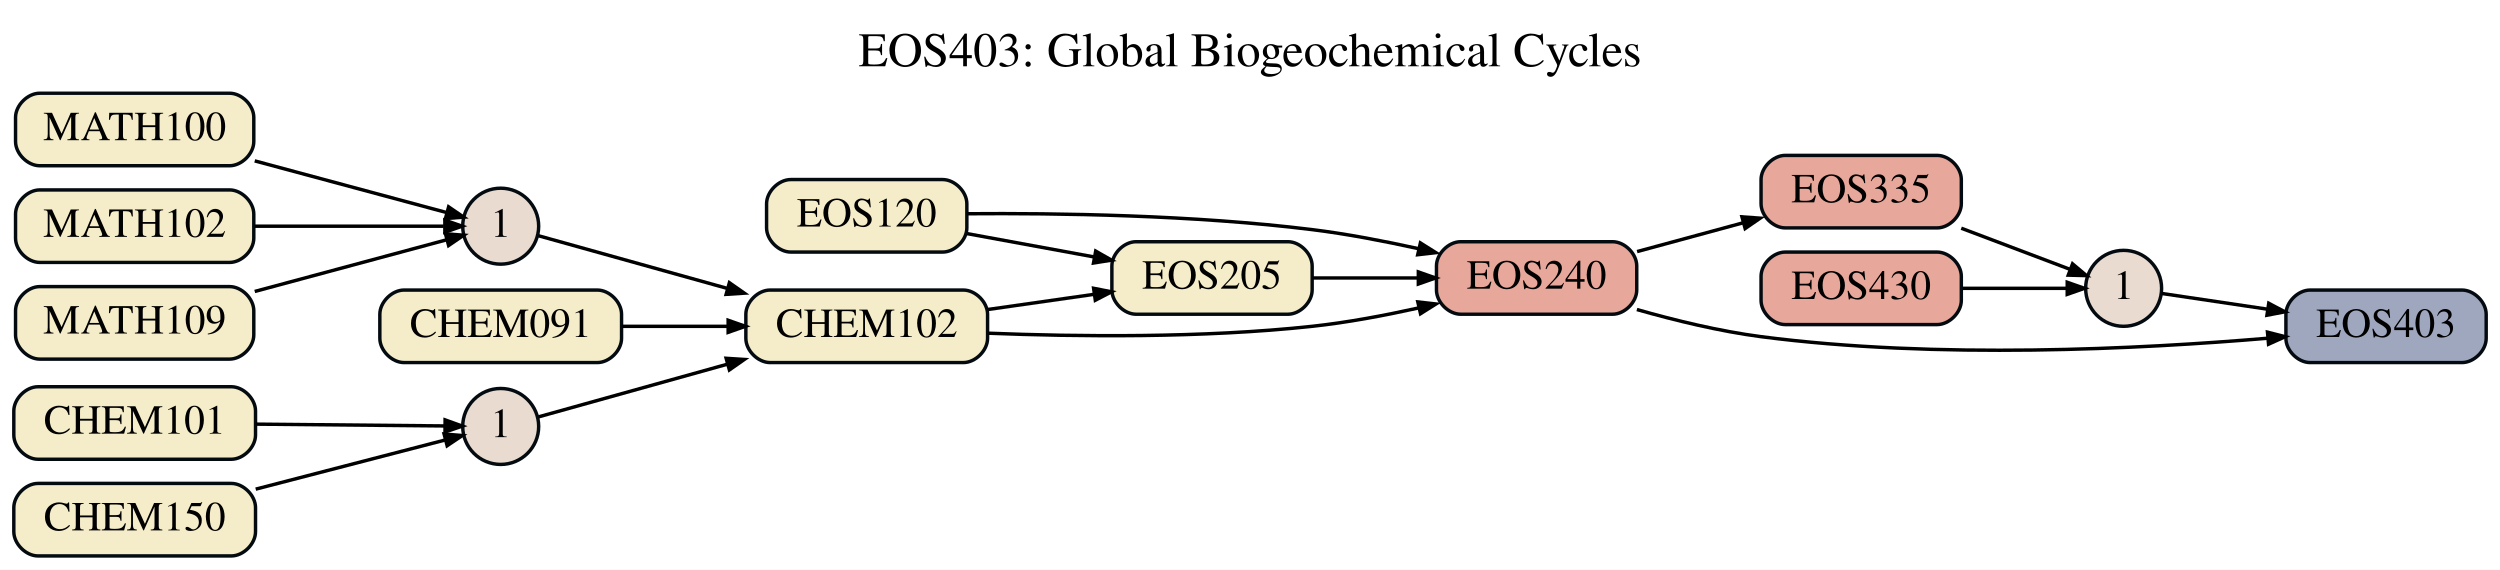
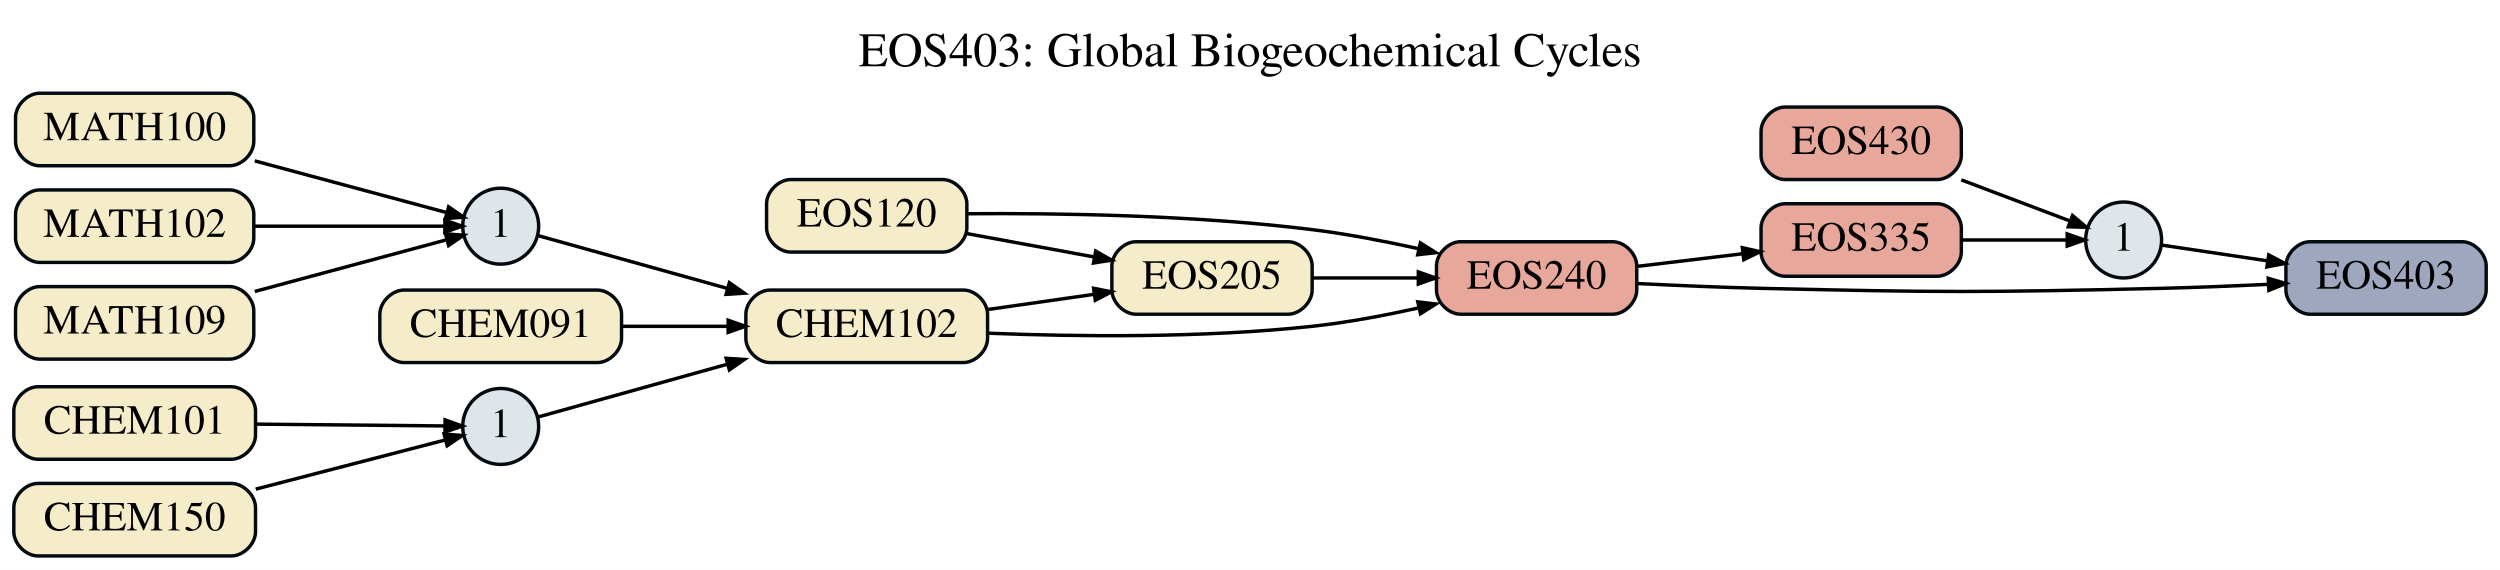
<svg xmlns="http://www.w3.org/2000/svg" width="724pt" height="165pt" viewBox="0.00 0.00 724.00 165.00">
  <g id="graph0" class="graph" transform="scale(1 1) rotate(0) translate(4 161)">
    <polygon fill="white" stroke="transparent" points="-4,4 -4,-161 720,-161 720,4 -4,4" />
    <text text-anchor="middle" x="358" y="-141.8" font-family="Times,serif" font-size="14.00">EOS403: Global Biogeochemical Cycles</text>
    <g id="node1" class="node">
+       <path fill="#e7a79b" stroke="#030a10" d="M557,-130C557,-130 513,-130 513,-130 509.5,-130 506,-126.5 506,-123 506,-123 506,-116 506,-116 506,-112.5 509.5,-109 513,-109 513,-109 557,-109 557,-109 560.5,-109 564,-112.5 564,-116 564,-116 564,-123 564,-123 564,-126.5 560.5,-130 557,-130" />
+       <text text-anchor="middle" x="535" y="-116.4" font-family="Times,serif" font-size="12.00">EOS430</text>
+     </g>
+     <g id="node16" class="node">
+       <ellipse fill="#dfe6e9" stroke="#030a10" cx="611" cy="-91.5" rx="11" ry="11" />
+       <text text-anchor="middle" x="611" y="-88.4" font-family="Times,serif" font-size="12.00">1</text>
+     </g>
+     <g id="edge16" class="edge">
+       <path fill="none" stroke="black" d="M563.98,-108.91C574.65,-104.88 586.39,-100.43 595.34,-97.05" />
+       <polygon fill="black" stroke="black" points="596.21,-98.59 600.26,-95.18 594.97,-95.32 596.21,-98.59" />
+     </g>
+     <g id="node2" class="node">
+       <path fill="#e7a79b" stroke="#030a10" d="M463,-91C463,-91 419,-91 419,-91 415.5,-91 412,-87.5 412,-84 412,-84 412,-77 412,-77 412,-73.5 415.5,-70 419,-70 419,-70 463,-70 463,-70 466.5,-70 470,-73.5 470,-77 470,-77 470,-84 470,-84 470,-87.5 466.5,-91 463,-91" />
+       <text text-anchor="middle" x="441" y="-77.4" font-family="Times,serif" font-size="12.00">EOS240</text>
+     </g>
+     <g id="node4" class="node">
+       <path fill="#e7a79b" stroke="#030a10" d="M557,-102C557,-102 513,-102 513,-102 509.5,-102 506,-98.5 506,-95 506,-95 506,-88 506,-88 506,-84.5 509.5,-81 513,-81 513,-81 557,-81 557,-81 560.5,-81 564,-84.5 564,-88 564,-88 564,-95 564,-95 564,-98.5 560.5,-102 557,-102" />
+       <text text-anchor="middle" x="535" y="-88.4" font-family="Times,serif" font-size="12.00">EOS335</text>
+     </g>
+     <g id="edge12" class="edge">
+       <path fill="none" stroke="black" d="M470.1,-83.86C479.73,-85.01 490.6,-86.31 500.61,-87.51" />
+       <polygon fill="black" stroke="black" points="500.58,-89.27 505.75,-88.12 501,-85.79 500.58,-89.27" />
+     </g>
+     <g id="node5" class="node">
+       <path fill="#9fa7be" stroke="#030a10" d="M709,-91C709,-91 665,-91 665,-91 661.5,-91 658,-87.5 658,-84 658,-84 658,-77 658,-77 658,-73.5 661.5,-70 665,-70 665,-70 709,-70 709,-70 712.5,-70 716,-73.5 716,-77 716,-77 716,-84 716,-84 716,-87.5 712.5,-91 709,-91" />
+       <text text-anchor="middle" x="687" y="-77.4" font-family="Times,serif" font-size="12.00">EOS403</text>
+     </g>
+     <g id="edge13" class="edge">
+       <path fill="none" stroke="black" d="M470.03,-78.9C481.21,-78.34 494.21,-77.78 506,-77.5 557.54,-76.29 570.46,-76.29 622,-77.5 632.04,-77.74 642.95,-78.18 652.88,-78.65" />
+       <polygon fill="black" stroke="black" points="652.89,-80.4 657.97,-78.9 653.06,-76.91 652.89,-80.4" />
+     </g>
+     <g id="node3" class="node">
+       <path fill="#f5edc9" stroke="#030a10" d="M275,-77C275,-77 219,-77 219,-77 215.5,-77 212,-73.5 212,-70 212,-70 212,-63 212,-63 212,-59.5 215.5,-56 219,-56 219,-56 275,-56 275,-56 278.5,-56 282,-59.5 282,-63 282,-63 282,-70 282,-70 282,-73.5 278.5,-77 275,-77" />
+       <text text-anchor="middle" x="247" y="-63.4" font-family="Times,serif" font-size="12.00">CHEM102</text>
+     </g>
+     <g id="edge3" class="edge">
+       <path fill="none" stroke="black" d="M282.06,-64.51C307.92,-63.49 344.3,-63.07 376,-66.5 386.11,-67.59 396.97,-69.63 406.81,-71.82" />
+       <polygon fill="black" stroke="black" points="406.6,-73.56 411.86,-72.97 407.38,-70.15 406.6,-73.56" />
+     </g>
+     <g id="node7" class="node">
+       <path fill="#f5edc9" stroke="#030a10" d="M369,-91C369,-91 325,-91 325,-91 321.5,-91 318,-87.5 318,-84 318,-84 318,-77 318,-77 318,-73.5 321.5,-70 325,-70 325,-70 369,-70 369,-70 372.5,-70 376,-73.5 376,-77 376,-77 376,-84 376,-84 376,-87.5 372.5,-91 369,-91" />
+       <text text-anchor="middle" x="347" y="-77.4" font-family="Times,serif" font-size="12.00">EOS205</text>
+     </g>
+     <g id="edge18" class="edge">
+       <path fill="none" stroke="black" d="M282,-71.36C291.98,-72.78 302.88,-74.34 312.81,-75.76" />
+       <polygon fill="black" stroke="black" points="312.71,-77.51 317.9,-76.49 313.2,-74.05 312.71,-77.51" />
+     </g>
+     <g id="edge15" class="edge">
+       <path fill="none" stroke="black" d="M564.4,-91.5C574.66,-91.5 585.85,-91.5 594.58,-91.5" />
+       <polygon fill="black" stroke="black" points="594.67,-93.25 599.67,-91.5 594.67,-89.75 594.67,-93.25" />
+     </g>
+     <g id="node6" class="node">
      <path fill="#f5edc9" stroke="#030a10" d="M269,-109C269,-109 225,-109 225,-109 221.5,-109 218,-105.5 218,-102 218,-102 218,-95 218,-95 218,-91.5 221.5,-88 225,-88 225,-88 269,-88 269,-88 272.5,-88 276,-91.5 276,-95 276,-95 276,-102 276,-102 276,-105.5 272.5,-109 269,-109" />
      <text text-anchor="middle" x="247" y="-95.4" font-family="Times,serif" font-size="12.00">EOS120</text>
    </g>
-     <g id="node2" class="node">
-       <path fill="#f5edc9" stroke="#030a10" d="M369,-91C369,-91 325,-91 325,-91 321.5,-91 318,-87.5 318,-84 318,-84 318,-77 318,-77 318,-73.5 321.5,-70 325,-70 325,-70 369,-70 369,-70 372.5,-70 376,-73.5 376,-77 376,-77 376,-84 376,-84 376,-87.5 372.5,-91 369,-91" />
-       <text text-anchor="middle" x="347" y="-77.4" font-family="Times,serif" font-size="12.00">EOS205</text>
-     </g>
    <g id="edge1" class="edge">
-       <path fill="none" stroke="black" d="M276.08,-93.34C287.56,-91.23 300.93,-88.78 312.89,-86.58" />
-       <polygon fill="black" stroke="black" points="313.31,-88.28 317.91,-85.66 312.68,-84.84 313.31,-88.28" />
-     </g>
-     <g id="node7" class="node">
-       <path fill="#e7a79b" stroke="#030a10" d="M463,-91C463,-91 419,-91 419,-91 415.5,-91 412,-87.5 412,-84 412,-84 412,-77 412,-77 412,-73.5 415.5,-70 419,-70 419,-70 463,-70 463,-70 466.5,-70 470,-73.5 470,-77 470,-77 470,-84 470,-84 470,-87.5 466.5,-91 463,-91" />
-       <text text-anchor="middle" x="441" y="-77.4" font-family="Times,serif" font-size="12.00">EOS240</text>
-     </g>
-     <g id="edge16" class="edge">
      <path fill="none" stroke="black" d="M276.08,-99.1C302.09,-99.31 341.8,-98.74 376,-94.5 386.09,-93.25 396.94,-91.16 406.79,-88.98" />
      <polygon fill="black" stroke="black" points="407.35,-90.65 411.84,-87.83 406.57,-87.23 407.35,-90.65" />
    </g>
    <g id="edge17" class="edge">
+       <path fill="none" stroke="black" d="M276.08,-93.34C287.56,-91.23 300.93,-88.78 312.89,-86.58" />
+       <polygon fill="black" stroke="black" points="313.31,-88.28 317.91,-85.66 312.68,-84.84 313.31,-88.28" />
+     </g>
+     <g id="edge2" class="edge">
      <path fill="none" stroke="black" d="M376.1,-80.5C385.73,-80.5 396.6,-80.5 406.61,-80.5" />
      <polygon fill="black" stroke="black" points="406.75,-82.25 411.75,-80.5 406.75,-78.75 406.75,-82.25" />
    </g>
-     <g id="node3" class="node">
-       <path fill="#e7a79b" stroke="#030a10" d="M557,-116C557,-116 513,-116 513,-116 509.5,-116 506,-112.5 506,-109 506,-109 506,-102 506,-102 506,-98.5 509.5,-95 513,-95 513,-95 557,-95 557,-95 560.5,-95 564,-98.5 564,-102 564,-102 564,-109 564,-109 564,-112.5 560.5,-116 557,-116" />
-       <text text-anchor="middle" x="535" y="-102.4" font-family="Times,serif" font-size="12.00">EOS335</text>
-     </g>
    <g id="node8" class="node">
-       <ellipse fill="#e9dbd0" stroke="#030a10" cx="611" cy="-77.5" rx="11" ry="11" />
-       <text text-anchor="middle" x="611" y="-74.4" font-family="Times,serif" font-size="12.00">1</text>
-     </g>
-     <g id="edge6" class="edge">
-       <path fill="none" stroke="black" d="M563.98,-94.91C574.65,-90.88 586.39,-86.43 595.34,-83.05" />
-       <polygon fill="black" stroke="black" points="596.21,-84.59 600.26,-81.18 594.97,-81.32 596.21,-84.59" />
-     </g>
-     <g id="node4" class="node">
-       <path fill="#9fa7be" stroke="#030a10" d="M709,-77C709,-77 665,-77 665,-77 661.5,-77 658,-73.5 658,-70 658,-70 658,-63 658,-63 658,-59.5 661.5,-56 665,-56 665,-56 709,-56 709,-56 712.5,-56 716,-59.5 716,-63 716,-63 716,-70 716,-70 716,-73.5 712.5,-77 709,-77" />
-       <text text-anchor="middle" x="687" y="-63.4" font-family="Times,serif" font-size="12.00">EOS403</text>
-     </g>
-     <g id="node5" class="node">
-       <path fill="#f5edc9" stroke="#030a10" d="M275,-77C275,-77 219,-77 219,-77 215.5,-77 212,-73.5 212,-70 212,-70 212,-63 212,-63 212,-59.5 215.5,-56 219,-56 219,-56 275,-56 275,-56 278.5,-56 282,-59.5 282,-63 282,-63 282,-70 282,-70 282,-73.5 278.5,-77 275,-77" />
-       <text text-anchor="middle" x="247" y="-63.4" font-family="Times,serif" font-size="12.00">CHEM102</text>
-     </g>
-     <g id="edge2" class="edge">
-       <path fill="none" stroke="black" d="M282,-71.36C291.98,-72.78 302.88,-74.34 312.81,-75.76" />
-       <polygon fill="black" stroke="black" points="312.71,-77.51 317.9,-76.49 313.2,-74.05 312.71,-77.51" />
-     </g>
-     <g id="edge18" class="edge">
-       <path fill="none" stroke="black" d="M282.06,-64.51C307.92,-63.49 344.3,-63.07 376,-66.5 386.11,-67.59 396.97,-69.63 406.81,-71.82" />
-       <polygon fill="black" stroke="black" points="406.6,-73.56 411.86,-72.97 407.38,-70.15 406.6,-73.56" />
-     </g>
-     <g id="node6" class="node">
-       <path fill="#e7a79b" stroke="#030a10" d="M557,-88C557,-88 513,-88 513,-88 509.5,-88 506,-84.5 506,-81 506,-81 506,-74 506,-74 506,-70.5 509.5,-67 513,-67 513,-67 557,-67 557,-67 560.5,-67 564,-70.5 564,-74 564,-74 564,-81 564,-81 564,-84.5 560.5,-88 557,-88" />
-       <text text-anchor="middle" x="535" y="-74.4" font-family="Times,serif" font-size="12.00">EOS430</text>
-     </g>
-     <g id="edge7" class="edge">
-       <path fill="none" stroke="black" d="M564.4,-77.5C574.66,-77.5 585.85,-77.5 594.58,-77.5" />
-       <polygon fill="black" stroke="black" points="594.67,-79.25 599.67,-77.5 594.67,-75.75 594.67,-79.25" />
-     </g>
-     <g id="edge3" class="edge">
-       <path fill="none" stroke="black" d="M470.1,-88.14C479.82,-90.78 490.8,-93.76 500.88,-96.5" />
-       <polygon fill="black" stroke="black" points="500.47,-98.2 505.75,-97.82 501.39,-94.82 500.47,-98.2" />
+       <ellipse fill="#dfe6e9" stroke="#030a10" cx="141" cy="-95.5" rx="11" ry="11" />
+       <text text-anchor="middle" x="141" y="-92.4" font-family="Times,serif" font-size="12.00">1</text>
    </g>
    <g id="edge4" class="edge">
-       <path fill="none" stroke="black" d="M470.04,-71.36C481.11,-68.2 494.03,-65.06 506,-63.5 556.81,-56.87 616.36,-59.96 652.62,-63.04" />
-       <polygon fill="black" stroke="black" points="652.66,-64.8 657.8,-63.5 652.97,-61.32 652.66,-64.8" />
-     </g>
-     <g id="edge5" class="edge">
-       <path fill="none" stroke="black" d="M621.98,-76.02C629.92,-74.84 641.5,-73.11 652.64,-71.46" />
-       <polygon fill="black" stroke="black" points="653.03,-73.17 657.71,-70.7 652.51,-69.71 653.03,-73.17" />
-     </g>
-     <g id="node9" class="node">
-       <ellipse fill="#e9dbd0" stroke="#030a10" cx="141" cy="-95.5" rx="11" ry="11" />
-       <text text-anchor="middle" x="141" y="-92.4" font-family="Times,serif" font-size="12.00">1</text>
-     </g>
-     <g id="edge8" class="edge">
      <path fill="none" stroke="black" d="M151.97,-92.72C164.53,-89.22 186.87,-82.99 206.61,-77.48" />
      <polygon fill="black" stroke="black" points="207.23,-79.13 211.57,-76.1 206.29,-75.76 207.23,-79.13" />
    </g>
-     <g id="node10" class="node">
+     <g id="node9" class="node">
      <path fill="#f5edc9" stroke="#030a10" d="M62.5,-134C62.5,-134 7.5,-134 7.5,-134 4,-134 0.5,-130.5 0.5,-127 0.5,-127 0.5,-120 0.5,-120 0.5,-116.5 4,-113 7.5,-113 7.5,-113 62.5,-113 62.5,-113 66,-113 69.5,-116.5 69.5,-120 69.5,-120 69.5,-127 69.5,-127 69.5,-130.5 66,-134 62.5,-134" />
      <text text-anchor="middle" x="35" y="-120.4" font-family="Times,serif" font-size="12.00">MATH100</text>
    </g>
-     <g id="edge9" class="edge">
+     <g id="edge5" class="edge">
      <path fill="none" stroke="black" d="M69.77,-114.41C88.57,-109.35 111.02,-103.3 125.39,-99.43" />
      <polygon fill="black" stroke="black" points="125.92,-101.1 130.29,-98.11 125.01,-97.72 125.92,-101.1" />
    </g>
-     <g id="node11" class="node">
+     <g id="node10" class="node">
      <path fill="#f5edc9" stroke="#030a10" d="M62.5,-106C62.5,-106 7.5,-106 7.5,-106 4,-106 0.5,-102.5 0.5,-99 0.5,-99 0.5,-92 0.5,-92 0.5,-88.5 4,-85 7.5,-85 7.5,-85 62.5,-85 62.5,-85 66,-85 69.5,-88.5 69.5,-92 69.5,-92 69.5,-99 69.5,-99 69.5,-102.5 66,-106 62.5,-106" />
      <text text-anchor="middle" x="35" y="-92.4" font-family="Times,serif" font-size="12.00">MATH102</text>
    </g>
-     <g id="edge10" class="edge">
+     <g id="edge6" class="edge">
      <path fill="none" stroke="black" d="M69.77,-95.5C88.2,-95.5 110.13,-95.5 124.52,-95.5" />
      <polygon fill="black" stroke="black" points="124.83,-97.25 129.83,-95.5 124.83,-93.75 124.83,-97.25" />
    </g>
-     <g id="node12" class="node">
+     <g id="node11" class="node">
      <path fill="#f5edc9" stroke="#030a10" d="M62.5,-78C62.5,-78 7.5,-78 7.5,-78 4,-78 0.5,-74.5 0.5,-71 0.5,-71 0.5,-64 0.5,-64 0.5,-60.5 4,-57 7.5,-57 7.5,-57 62.5,-57 62.5,-57 66,-57 69.5,-60.5 69.5,-64 69.5,-64 69.5,-71 69.5,-71 69.5,-74.5 66,-78 62.5,-78" />
      <text text-anchor="middle" x="35" y="-64.4" font-family="Times,serif" font-size="12.00">MATH109</text>
    </g>
-     <g id="edge11" class="edge">
+     <g id="edge7" class="edge">
      <path fill="none" stroke="black" d="M69.77,-76.59C88.57,-81.65 111.02,-87.7 125.39,-91.57" />
      <polygon fill="black" stroke="black" points="125.01,-93.28 130.29,-92.89 125.92,-89.9 125.01,-93.28" />
    </g>
-     <g id="node13" class="node">
+     <g id="node12" class="node">
      <path fill="#f5edc9" stroke="#030a10" d="M169,-77C169,-77 113,-77 113,-77 109.5,-77 106,-73.5 106,-70 106,-70 106,-63 106,-63 106,-59.5 109.5,-56 113,-56 113,-56 169,-56 169,-56 172.5,-56 176,-59.5 176,-63 176,-63 176,-70 176,-70 176,-73.5 172.5,-77 169,-77" />
      <text text-anchor="middle" x="141" y="-63.4" font-family="Times,serif" font-size="12.00">CHEM091</text>
    </g>
-     <g id="edge12" class="edge">
+     <g id="edge8" class="edge">
      <path fill="none" stroke="black" d="M176.05,-66.5C185.84,-66.5 196.59,-66.5 206.67,-66.5" />
      <polygon fill="black" stroke="black" points="206.87,-68.25 211.87,-66.5 206.87,-64.75 206.87,-68.25" />
    </g>
-     <g id="node14" class="node">
-       <ellipse fill="#e9dbd0" stroke="#030a10" cx="141" cy="-37.5" rx="11" ry="11" />
+     <g id="node13" class="node">
+       <ellipse fill="#dfe6e9" stroke="#030a10" cx="141" cy="-37.5" rx="11" ry="11" />
      <text text-anchor="middle" x="141" y="-34.4" font-family="Times,serif" font-size="12.00">1</text>
    </g>
-     <g id="edge13" class="edge">
+     <g id="edge9" class="edge">
      <path fill="none" stroke="black" d="M151.97,-40.28C164.53,-43.78 186.87,-50.01 206.61,-55.52" />
      <polygon fill="black" stroke="black" points="206.29,-57.24 211.57,-56.9 207.23,-53.87 206.29,-57.24" />
    </g>
-     <g id="node15" class="node">
+     <g id="node14" class="node">
      <path fill="#f5edc9" stroke="#030a10" d="M63,-49C63,-49 7,-49 7,-49 3.5,-49 0,-45.5 0,-42 0,-42 0,-35 0,-35 0,-31.5 3.5,-28 7,-28 7,-28 63,-28 63,-28 66.5,-28 70,-31.5 70,-35 70,-35 70,-42 70,-42 70,-45.5 66.5,-49 63,-49" />
      <text text-anchor="middle" x="35" y="-35.4" font-family="Times,serif" font-size="12.00">CHEM101</text>
    </g>
-     <g id="edge14" class="edge">
+     <g id="edge10" class="edge">
      <path fill="none" stroke="black" d="M70.05,-38.17C88.46,-38 110.29,-37.79 124.61,-37.65" />
      <polygon fill="black" stroke="black" points="124.9,-39.4 129.89,-37.6 124.87,-35.9 124.9,-39.4" />
    </g>
-     <g id="node16" class="node">
+     <g id="node15" class="node">
      <path fill="#f5edc9" stroke="#030a10" d="M63,-21C63,-21 7,-21 7,-21 3.5,-21 0,-17.5 0,-14 0,-14 0,-7 0,-7 0,-3.5 3.5,0 7,0 7,0 63,0 63,0 66.5,0 70,-3.5 70,-7 70,-7 70,-14 70,-14 70,-17.5 66.5,-21 63,-21" />
      <text text-anchor="middle" x="35" y="-7.4" font-family="Times,serif" font-size="12.00">CHEM150</text>
    </g>
-     <g id="edge15" class="edge">
+     <g id="edge11" class="edge">
      <path fill="none" stroke="black" d="M70.05,-19.34C88.63,-24.16 110.68,-29.89 124.99,-33.6" />
      <polygon fill="black" stroke="black" points="124.61,-35.31 129.89,-34.87 125.49,-31.92 124.61,-35.31" />
    </g>
+     <g id="edge14" class="edge">
+       <path fill="none" stroke="black" d="M621.98,-90.02C629.92,-88.84 641.5,-87.11 652.64,-85.46" />
+       <polygon fill="black" stroke="black" points="653.03,-87.17 657.71,-84.7 652.51,-83.71 653.03,-87.17" />
+     </g>
  </g>
</svg>
